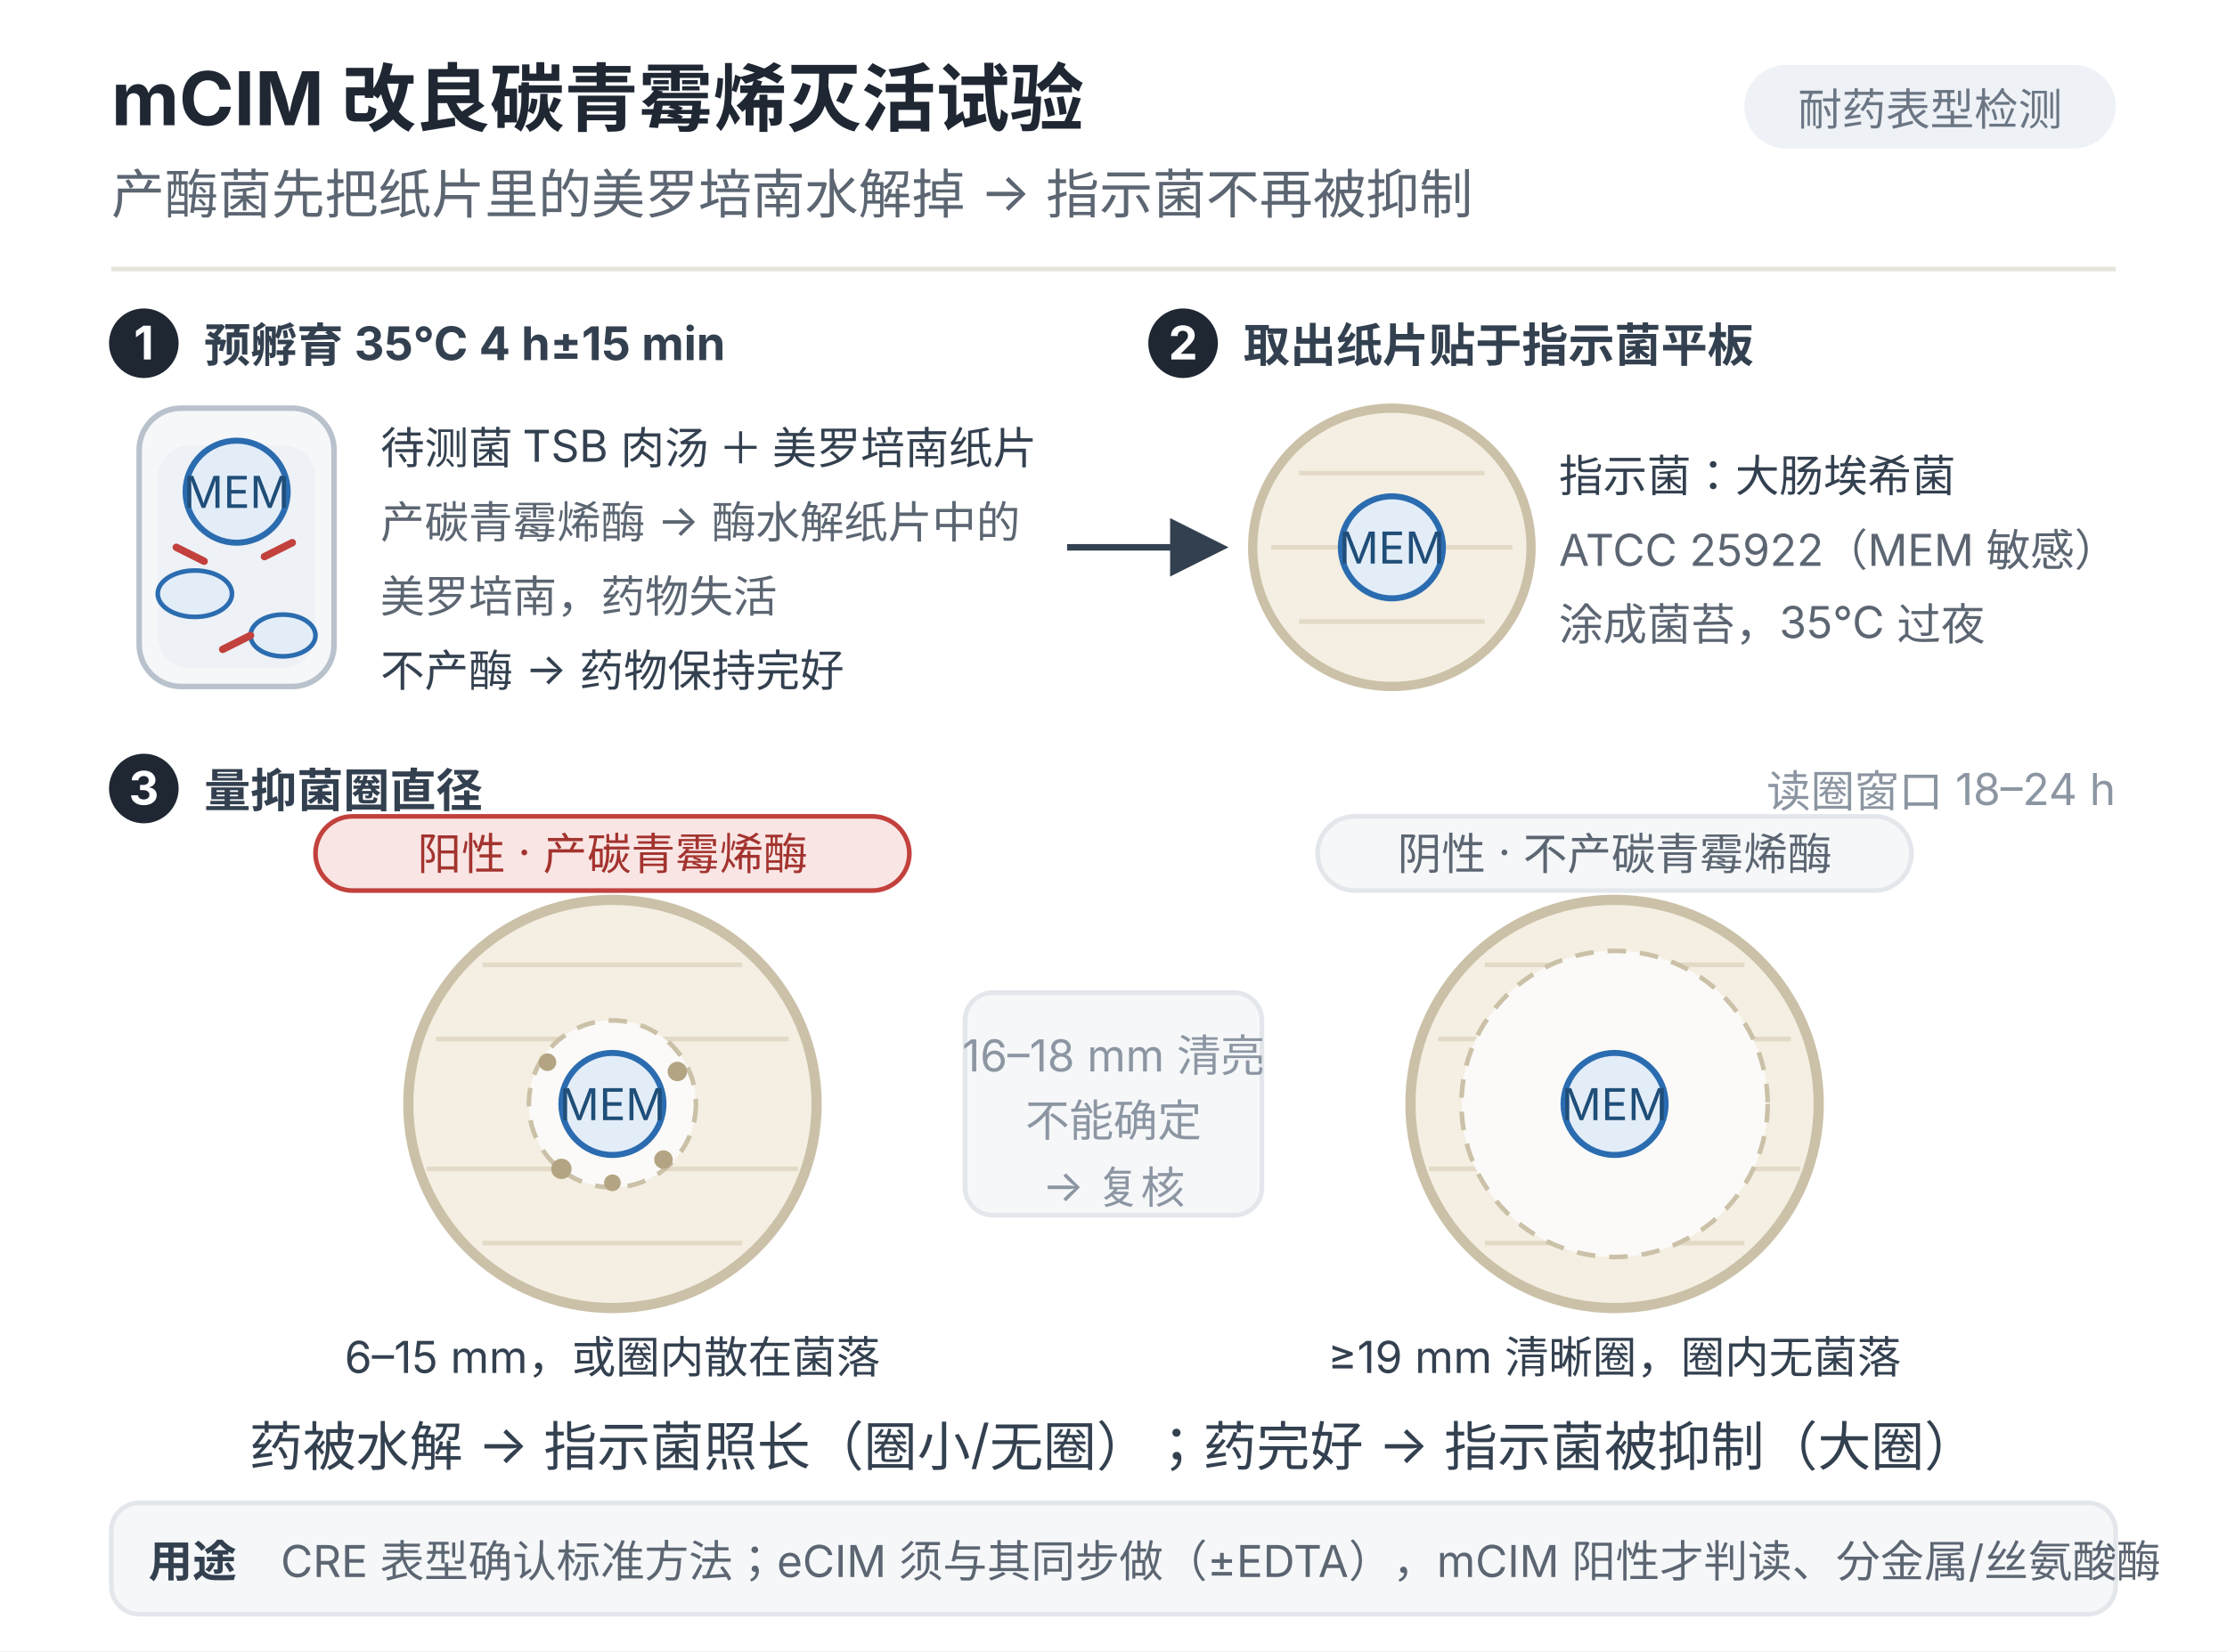
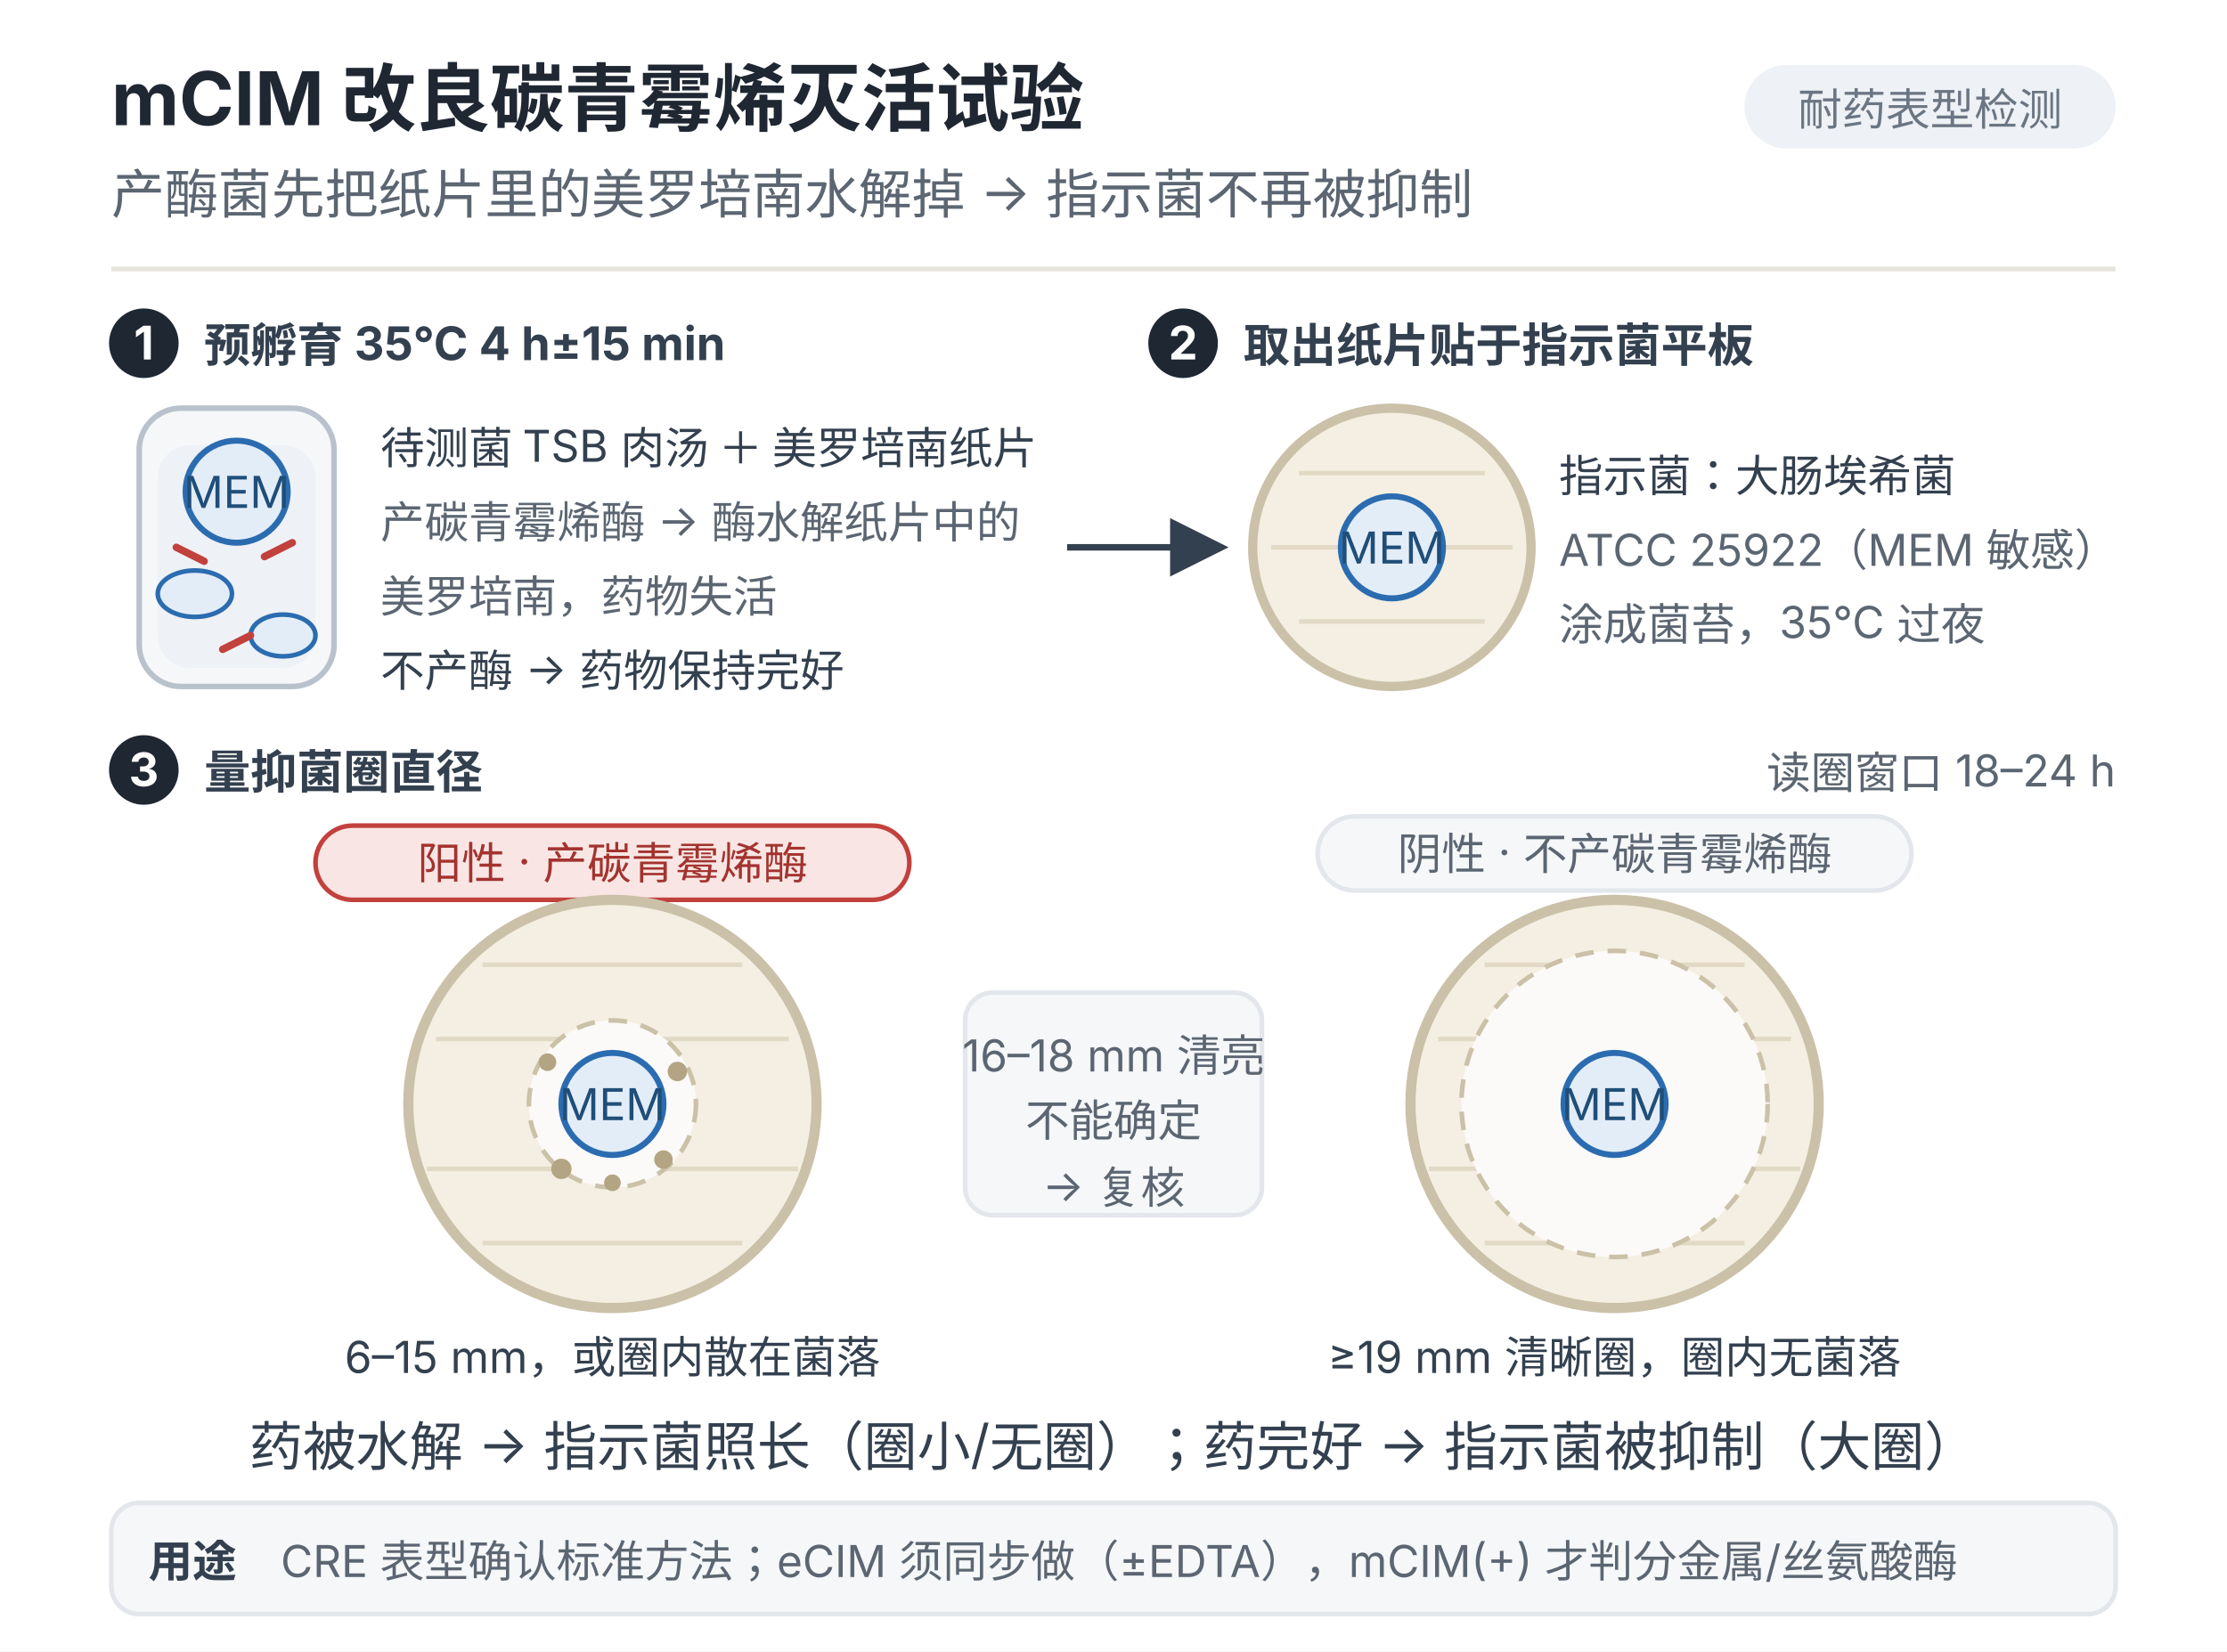
<svg xmlns="http://www.w3.org/2000/svg" role="img" viewBox="0 0 480 356" font-family="-apple-system,'PingFang SC','Microsoft YaHei',sans-serif">
  <defs>
    <marker id="arr" markerWidth="9" markerHeight="9" refX="7" refY="4.5" orient="auto">
      <path d="M0,0 L9,4.5 L0,9 z" fill="#33404f" />
    </marker>
  </defs>
  <rect width="480" height="356" fill="#ffffff" />
  <text x="24" y="27" font-size="16" font-weight="700" fill="#1f2733">mCIM 改良碳青霉烯灭活试验</text>
  <rect x="376" y="14" width="80" height="18" rx="9" fill="#eef1f5" />
  <text x="416" y="27" text-anchor="middle" font-size="9.5" fill="#6b7684">耐药表型检测</text>
  <text x="24" y="46" font-size="11.5" fill="#5c6672">产酶菌先把纸片里的美罗培南水解掉 → 指示菌不再被抑制</text>
  <line x1="24" y1="58" x2="456" y2="58" stroke="#e7e4dd" />
  <circle cx="31" cy="74" r="7.5" fill="#1f2733" />
  <text x="31" y="77.5" text-anchor="middle" font-size="10" font-weight="700" fill="#ffffff">1</text>
  <text x="44" y="78" font-size="10" font-weight="700" fill="#33404f">预孵育 35℃ 4 h±15 min</text>
  <rect x="30" y="88" width="42" height="60" rx="9" fill="#f5f7f9" stroke="#b9c2cc" stroke-width="1.2" />
  <rect x="34" y="96" width="34" height="48" rx="7" fill="#eef1f5" />
  <circle cx="51" cy="106" r="11" fill="#e3edf8" stroke="#2b6cb0" stroke-width="1.3" />
  <text x="51" y="109.5" text-anchor="middle" font-size="9.5" fill="#1f4e79">MEM</text>
  <ellipse cx="42" cy="128" rx="8" ry="5" fill="#e3edf8" stroke="#2b6cb0" stroke-width="1" />
  <ellipse cx="61" cy="137" rx="7" ry="4.5" fill="#e3edf8" stroke="#2b6cb0" stroke-width="1" />
  <g stroke="#c2413d" stroke-width="1.6" stroke-linecap="round">
    <line x1="38" y1="118" x2="44" y2="121" />
    <line x1="57" y1="120" x2="63" y2="117" />
    <line x1="48" y1="140" x2="54" y2="137" />
  </g>
  <text x="82" y="100" font-size="9.5" fill="#33404f">待测菌 TSB 肉汤 ＋ 美罗培南纸片</text>
  <text x="82" y="116" font-size="9.5" fill="#5c6672">产碳青霉烯酶 → 酶水解纸片中的</text>
  <text x="82" y="132" font-size="9.5" fill="#5c6672">美罗培南，药物失活</text>
  <text x="82" y="148" font-size="9.5" fill="#33404f">不产酶 → 药物保持完好</text>
  <line x1="230" y1="118" x2="262" y2="118" stroke="#33404f" stroke-width="1.4" marker-end="url(#arr)" />
  <circle cx="255" cy="74" r="7.5" fill="#1f2733" />
  <text x="255" y="77.5" text-anchor="middle" font-size="10" font-weight="700" fill="#ffffff">2</text>
  <text x="268" y="78" font-size="10" font-weight="700" fill="#33404f">取出纸片贴于指示菌平板</text>
  <circle cx="300" cy="118" r="30" fill="#f4efe2" stroke="#cbc1a8" stroke-width="2" />
  <g stroke="#ddd4c0" stroke-width="1" opacity="0.8">
    <line x1="280" y1="102" x2="320" y2="102" />
    <line x1="274" y1="118" x2="326" y2="118" />
    <line x1="280" y1="134" x2="320" y2="134" />
  </g>
  <circle cx="300" cy="118" r="11" fill="#e3edf8" stroke="#2b6cb0" stroke-width="1.3" />
  <text x="300" y="121.5" text-anchor="middle" font-size="9.5" fill="#1f4e79">MEM</text>
  <text x="336" y="106" font-size="9.5" fill="#33404f">指示菌：大肠埃希菌</text>
  <text x="336" y="122" font-size="9.5" fill="#5c6672">ATCC 25922（MEM 敏感）</text>
  <text x="336" y="138" font-size="9.5" fill="#5c6672">涂成菌苔，35℃ 过夜</text>
-   <circle cx="31" cy="170" r="7.5" fill="#1f2733" />
-   <text x="31" y="173.5" text-anchor="middle" font-size="10" font-weight="700" fill="#ffffff">3</text>
-   <text x="44" y="174" font-size="10" font-weight="700" fill="#33404f">量抑菌圈直径</text>
-   <text x="456" y="174" text-anchor="end" font-size="9.5" fill="#8c96a2">读圈窗口 18–24 h</text>
-   <rect x="68" y="176" width="128" height="16" rx="8" fill="#f9e6e4" stroke="#c2413d" />
-   <text x="132" y="187.5" text-anchor="middle" font-size="9.5" fill="#a3332f">阳性 · 产碳青霉烯酶</text>
+   <circle cx="31" cy="166" r="7.5" fill="#1f2733" />
+   <text x="31" y="169.5" text-anchor="middle" font-size="10" font-weight="700" fill="#ffffff">3</text>
+   <text x="44" y="170" font-size="10" font-weight="700" fill="#33404f">量抑菌圈直径</text>
+   <text x="456" y="170" text-anchor="end" font-size="9.5" fill="#5c6672">读圈窗口 18–24 h</text>
+   <rect x="68" y="178" width="128" height="16" rx="8" fill="#f9e6e4" stroke="#c2413d" />
+   <text x="132" y="189.5" text-anchor="middle" font-size="9.5" fill="#a3332f">阳性 · 产碳青霉烯酶</text>
  <circle cx="132" cy="238" r="44" fill="#f4efe2" stroke="#cbc1a8" stroke-width="2.2" />
  <g stroke="#ddd4c0" stroke-width="1" opacity="0.8">
    <line x1="104" y1="208" x2="160" y2="208" />
    <line x1="94" y1="224" x2="170" y2="224" />
    <line x1="92" y1="252" x2="172" y2="252" />
    <line x1="104" y1="268" x2="160" y2="268" />
  </g>
  <circle cx="132" cy="238" r="18" fill="#fbfaf8" stroke="#cbc1a8" stroke-width="1" stroke-dasharray="4 3" />
  <g fill="#b3a583">
    <circle cx="121" cy="252" r="2.2" />
    <circle cx="143" cy="250" r="2" />
    <circle cx="146" cy="231" r="2.1" />
    <circle cx="118" cy="229" r="1.9" />
    <circle cx="132" cy="255" r="1.8" />
  </g>
  <circle cx="132" cy="238" r="11" fill="#e3edf8" stroke="#2b6cb0" stroke-width="1.3" />
  <text x="132" y="241.5" text-anchor="middle" font-size="9.5" fill="#1f4e79">MEM</text>
  <text x="132" y="296" text-anchor="middle" font-size="9.5" fill="#33404f">6–15 mm，或圈内散在菌落</text>
  <rect x="208" y="214" width="64" height="48" rx="6" fill="#f5f7f9" stroke="#e3e7ec" />
-   <text x="240" y="231" text-anchor="middle" font-size="9.5" fill="#8c96a2">16–18 mm 清亮</text>
-   <text x="240" y="245" text-anchor="middle" font-size="9.5" fill="#8c96a2">不能确定</text>
-   <text x="240" y="259" text-anchor="middle" font-size="9.5" fill="#8c96a2">→ 复核</text>
+   <text x="240" y="231" text-anchor="middle" font-size="9.5" fill="#5c6672">16–18 mm 清亮</text>
+   <text x="240" y="245" text-anchor="middle" font-size="9.5" fill="#5c6672">不能确定</text>
+   <text x="240" y="259" text-anchor="middle" font-size="9.5" fill="#5c6672">→ 复核</text>
  <rect x="284" y="176" width="128" height="16" rx="8" fill="#f5f7f9" stroke="#e3e7ec" />
  <text x="348" y="187.5" text-anchor="middle" font-size="9.5" fill="#5c6672">阴性 · 不产碳青霉烯酶</text>
  <circle cx="348" cy="238" r="44" fill="#f4efe2" stroke="#cbc1a8" stroke-width="2.2" />
  <g stroke="#ddd4c0" stroke-width="1" opacity="0.8">
    <line x1="320" y1="208" x2="376" y2="208" />
    <line x1="310" y1="224" x2="386" y2="224" />
    <line x1="308" y1="252" x2="388" y2="252" />
    <line x1="320" y1="268" x2="376" y2="268" />
  </g>
  <circle cx="348" cy="238" r="33" fill="#fbfaf8" stroke="#cbc1a8" stroke-width="1" stroke-dasharray="4 3" />
  <circle cx="348" cy="238" r="11" fill="#e3edf8" stroke="#2b6cb0" stroke-width="1.3" />
  <text x="348" y="241.5" text-anchor="middle" font-size="9.5" fill="#1f4e79">MEM</text>
  <text x="348" y="296" text-anchor="middle" font-size="9.5" fill="#33404f">≥19 mm 清晰圈，圈内无菌落</text>
  <text x="240" y="316" text-anchor="middle" font-size="11.5" fill="#33404f">药被水解 → 指示菌照长（圈小/无圈）；药完好 → 指示菌被抑制（大圈）</text>
  <rect x="24" y="324" width="432" height="24" rx="6" fill="#f5f7f9" stroke="#e3e7ec" />
  <text x="32" y="340" font-size="9.5" fill="#5c6672">
-     <tspan font-weight="700" fill="#33404f">用途</tspan>　CRE 表型确认标准方法；eCIM 须与其同步做（±EDTA），mCIM 阳性才判读、分金属/丝氨酸酶</text>
+     <tspan font-weight="700" fill="#33404f">用途</tspan>　CRE 表型确认标准方法；eCIM 须同步做（±EDTA），mCIM(+) 才判分金属/丝氨酸酶</text>
</svg>
